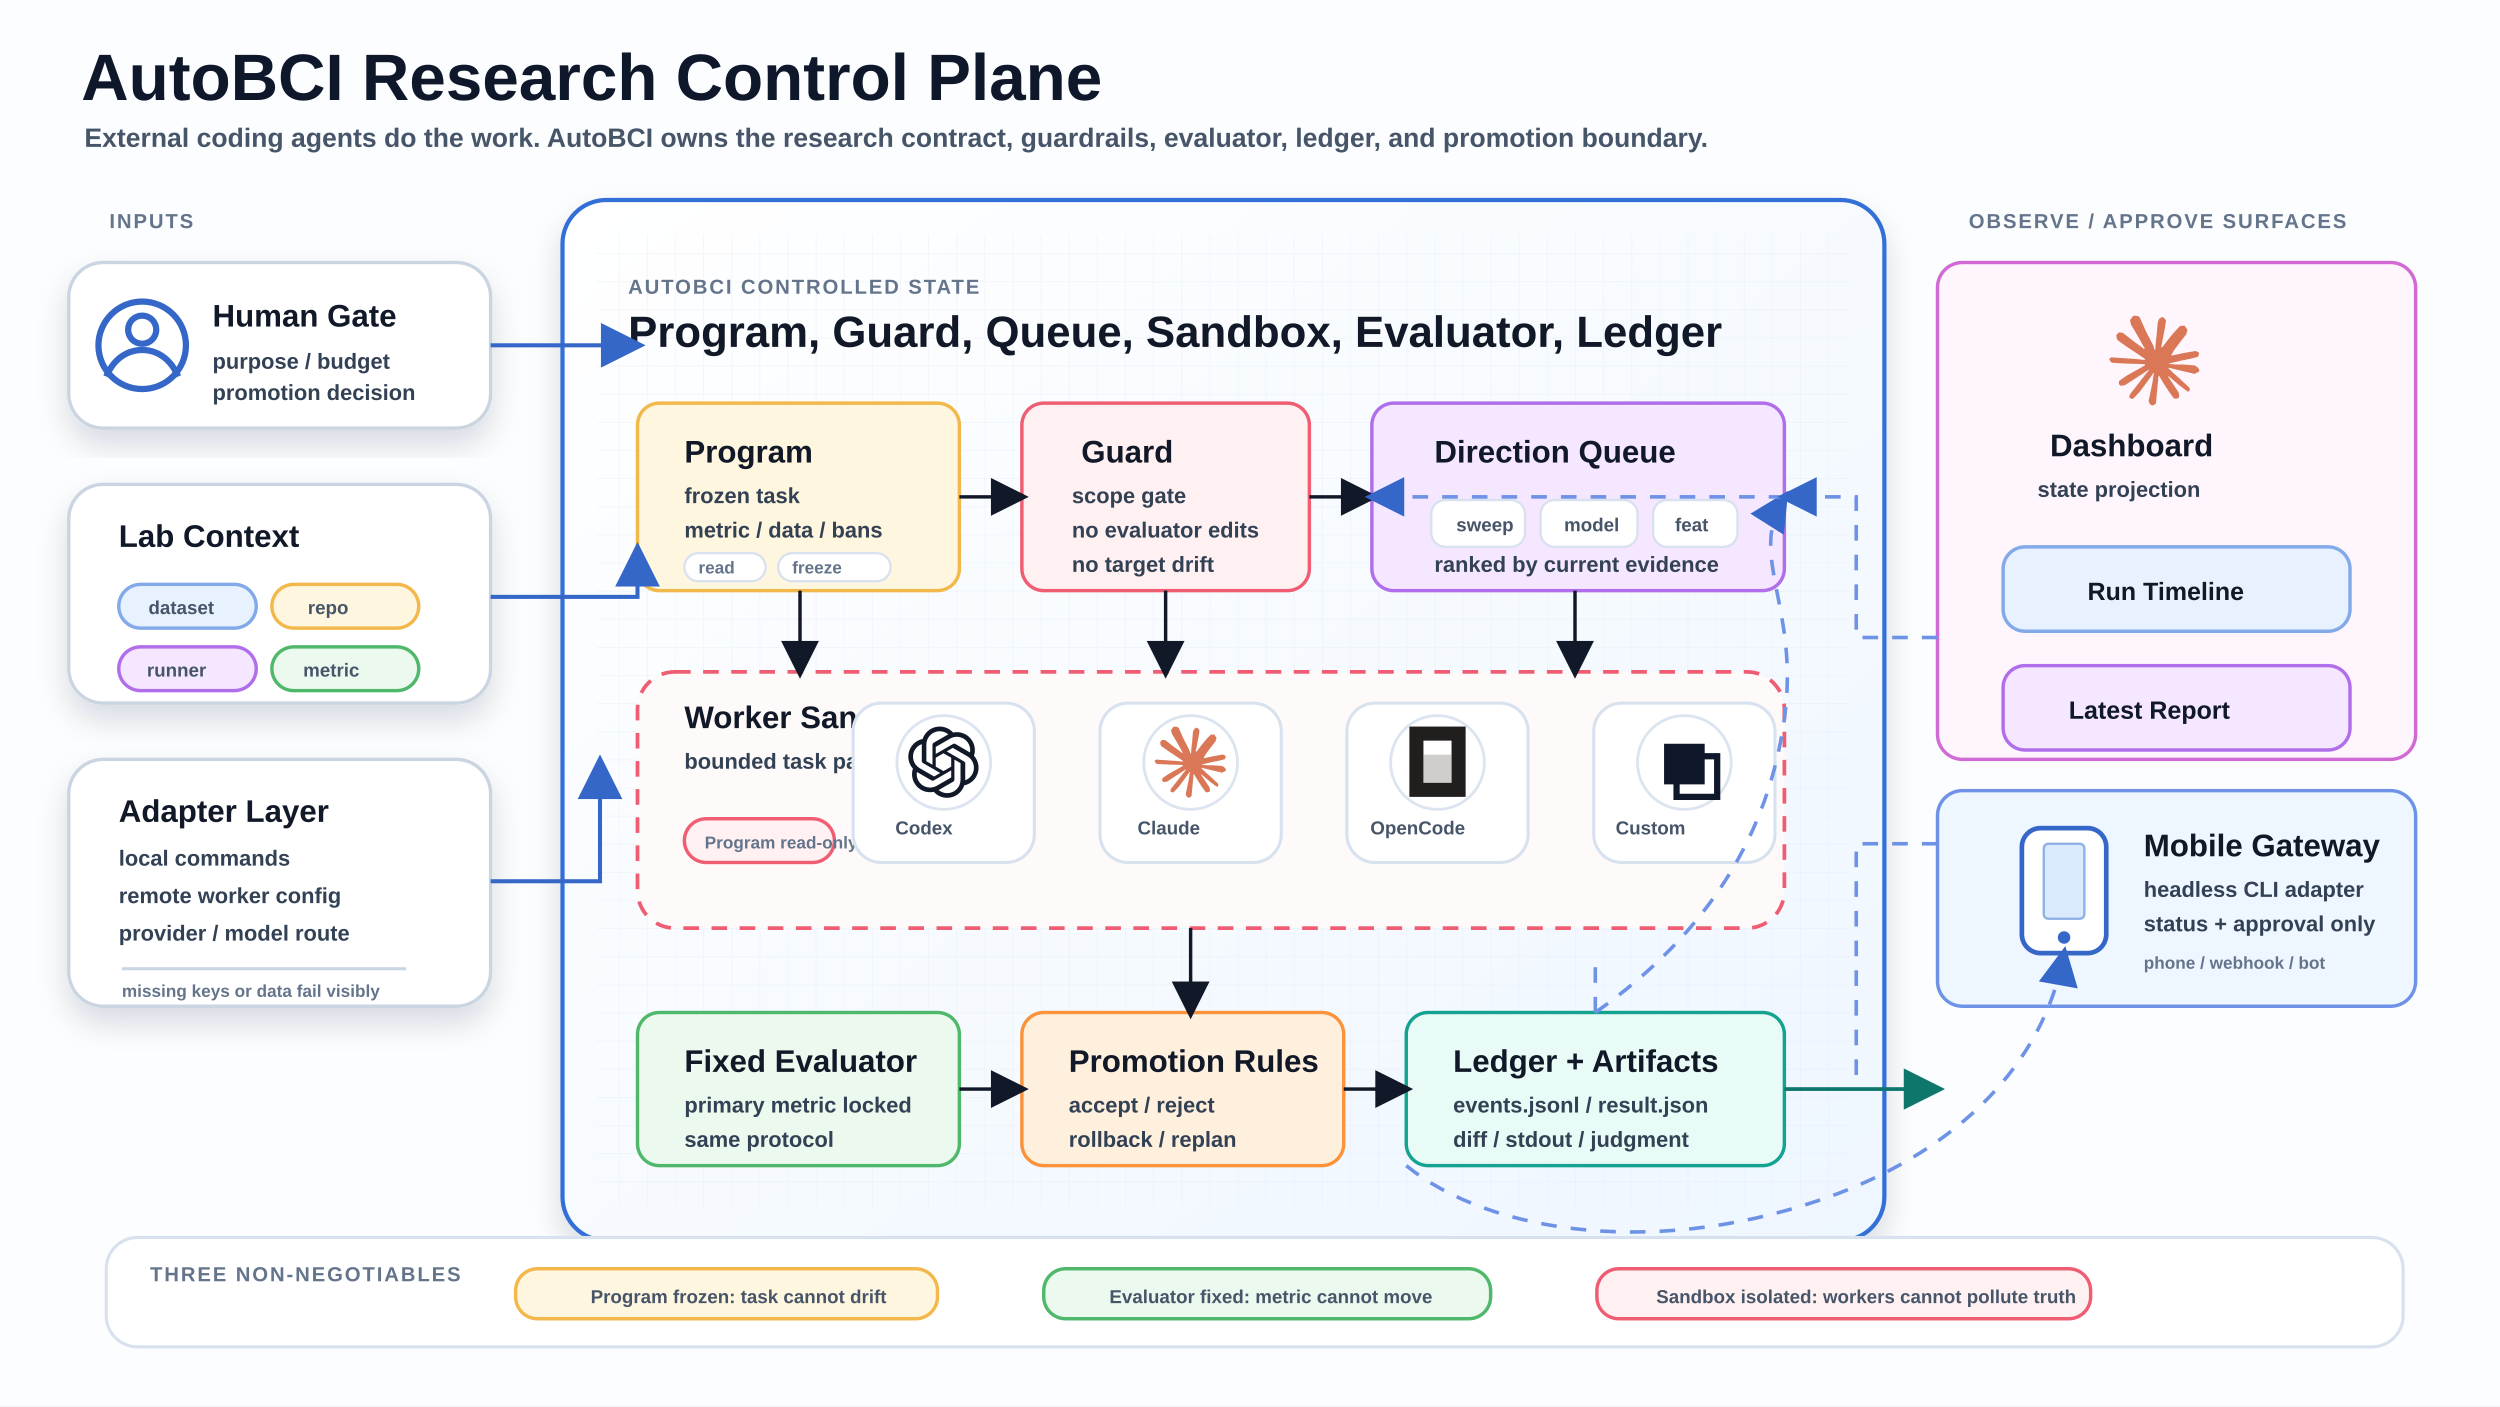
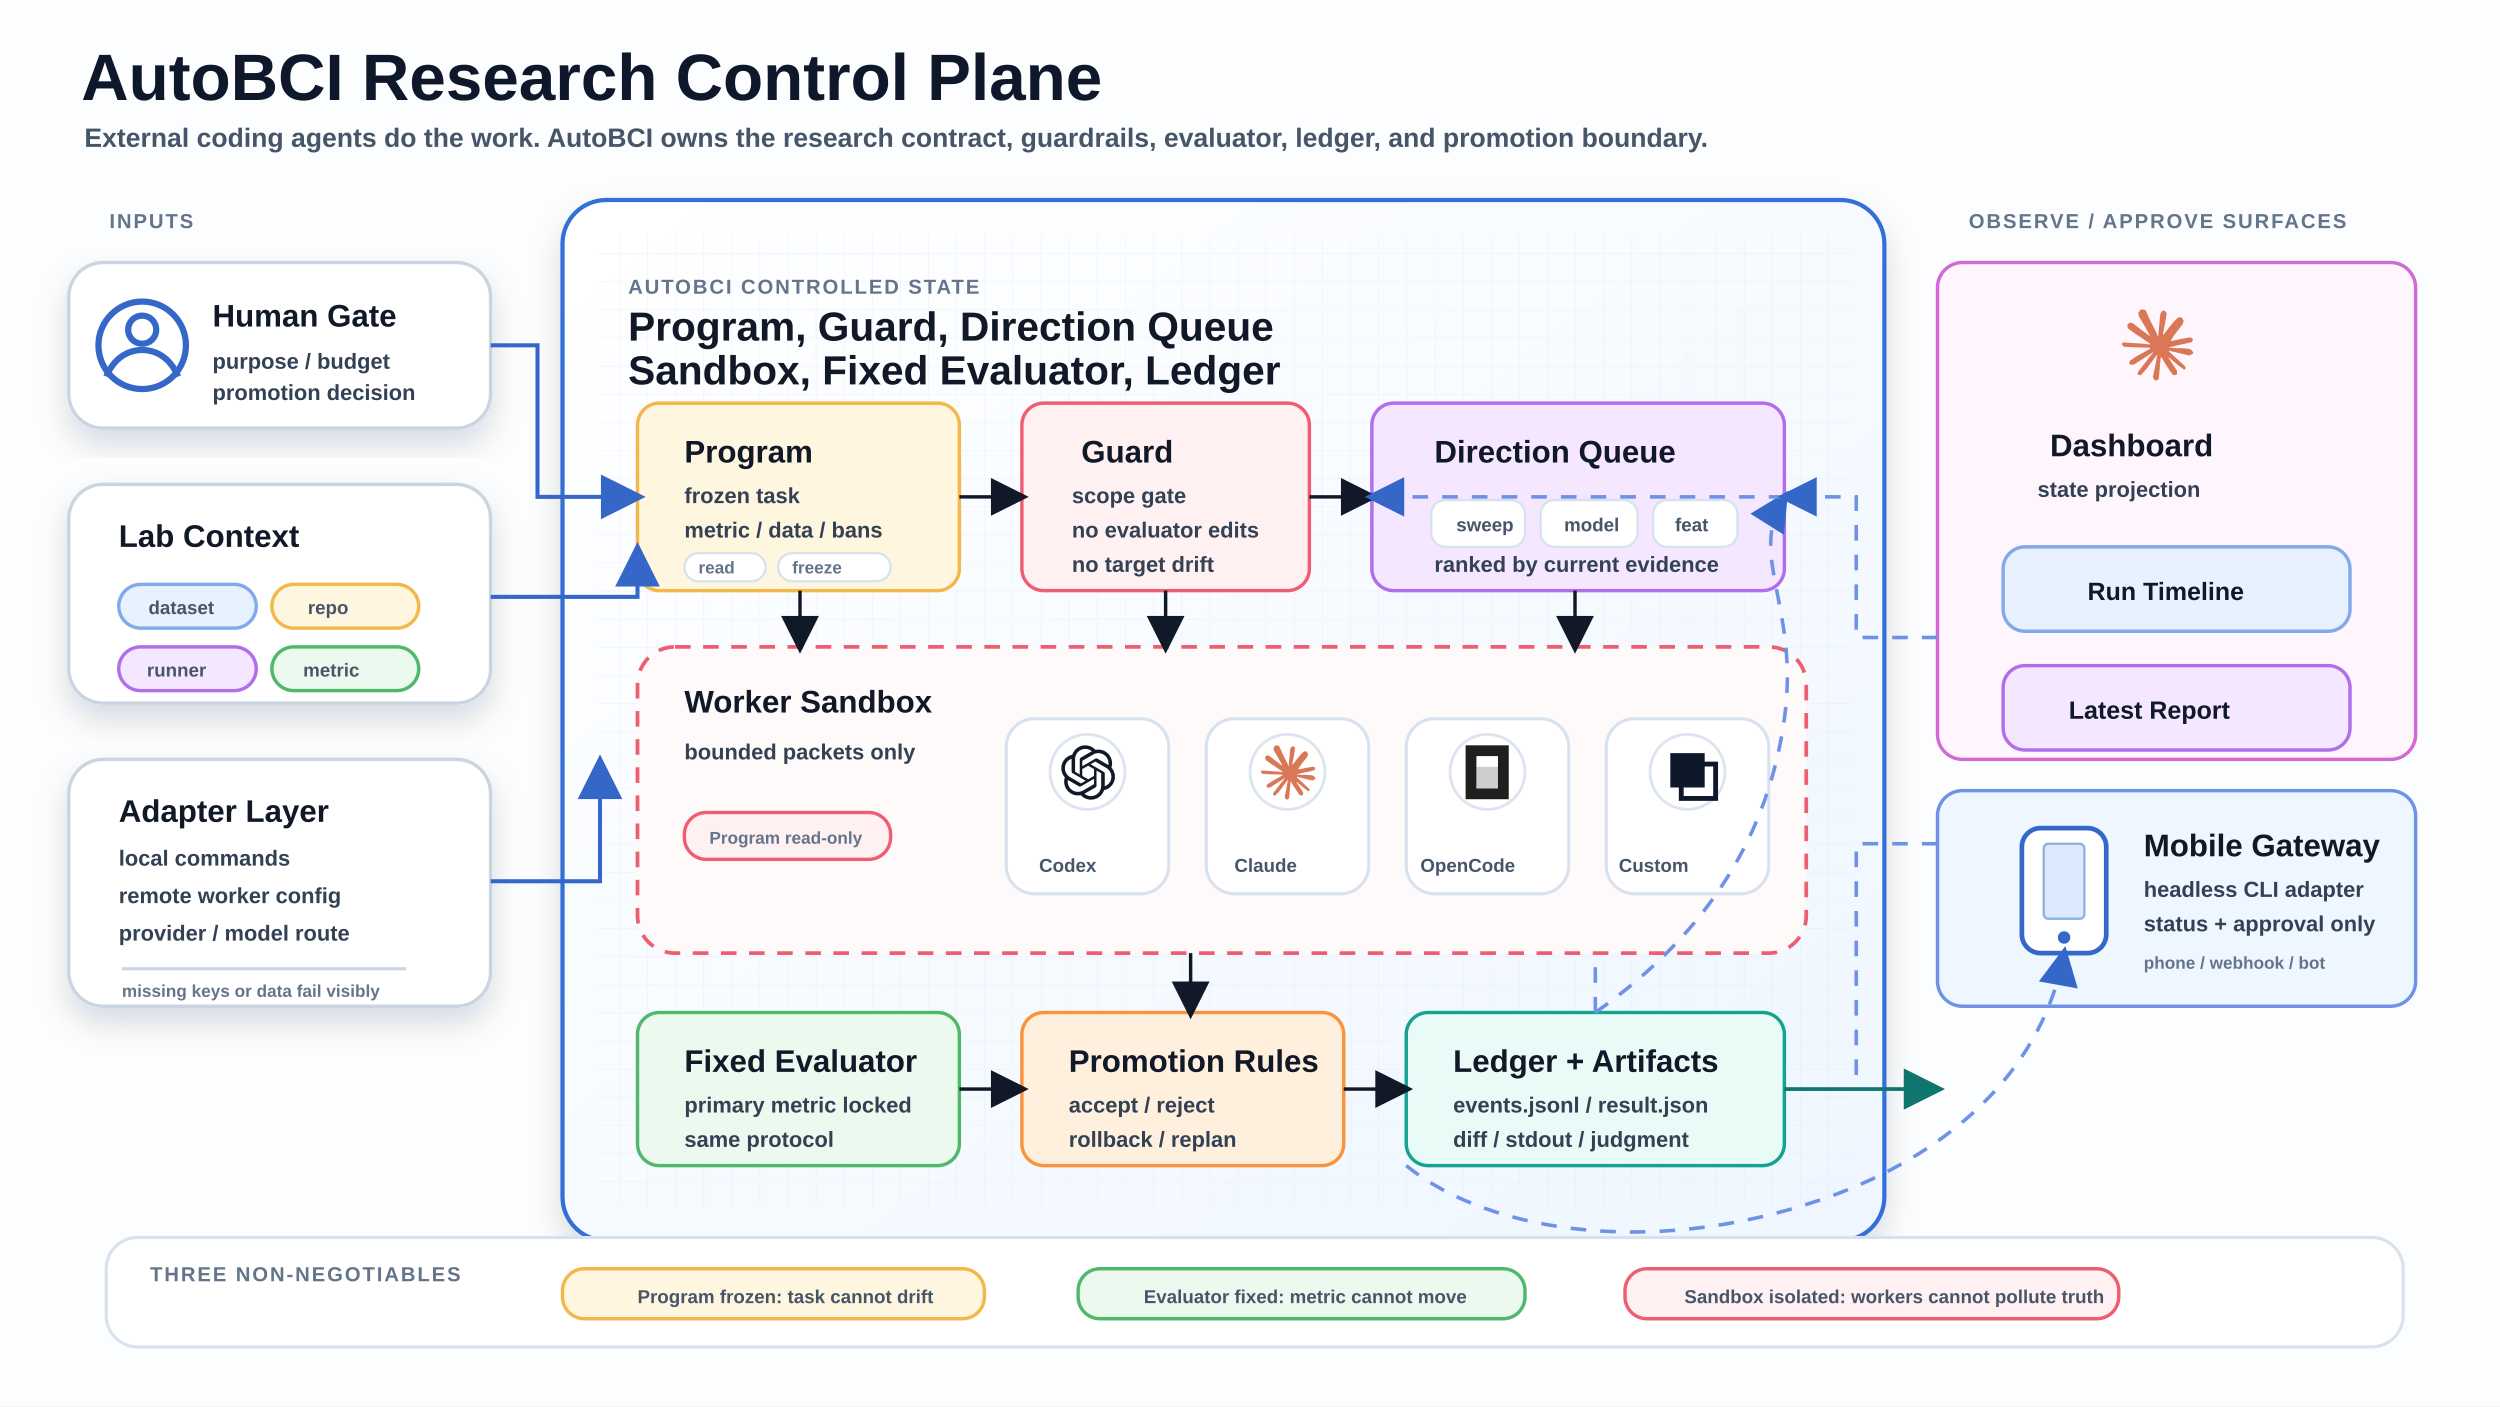
<svg xmlns="http://www.w3.org/2000/svg" width="1600" height="900" viewBox="0 0 1600 900" role="img" aria-labelledby="title desc">
  <defs>
    <pattern id="grid" width="18" height="18" patternUnits="userSpaceOnUse">
      <path d="M18 0H0V18" fill="none" stroke="#e2e8f0" stroke-width="0.7" />
    </pattern>
    <linearGradient id="controlBg" x1="0" y1="0" x2="1" y2="1">
      <stop offset="0%" stop-color="#ffffff" />
      <stop offset="100%" stop-color="#eef6ff" />
    </linearGradient>
    <filter id="shadow" x="-8%" y="-18%" width="116%" height="136%">
      <feDropShadow dx="0" dy="10" stdDeviation="10" flood-color="#0f172a" flood-opacity="0.14" />
    </filter>
    <marker id="arrowBlue" markerWidth="11" markerHeight="11" refX="9" refY="5.5" orient="auto">
      <path d="M0 0L11 5.5L0 11Z" fill="#3467c7" />
    </marker>
    <marker id="arrowDark" markerWidth="11" markerHeight="11" refX="9" refY="5.5" orient="auto">
      <path d="M0 0L11 5.5L0 11Z" fill="#111827" />
    </marker>
    <marker id="arrowTeal" markerWidth="11" markerHeight="11" refX="9" refY="5.5" orient="auto">
      <path d="M0 0L11 5.5L0 11Z" fill="#0f766e" />
    </marker>
    <marker id="arrowPink" markerWidth="11" markerHeight="11" refX="9" refY="5.5" orient="auto">
      <path d="M0 0L11 5.5L0 11Z" fill="#b84bc5" />
    </marker>
    <style>
      .title{font-family:Arial,Helvetica,sans-serif;font-size:42px;font-weight:900;fill:#0f172a}
      .subtitle{font-family:Arial,Helvetica,sans-serif;font-size:17px;font-weight:600;fill:#475569}
      .section{font-family:Arial,Helvetica,sans-serif;font-size:13px;font-weight:900;letter-spacing:1.2px;fill:#64748b}
-       .h1{font-family:Arial,Helvetica,sans-serif;font-size:28px;font-weight:900;fill:#111827}
+       .h1{font-family:Arial,Helvetica,sans-serif;font-size:26px;font-weight:900;fill:#111827}
      .h2{font-family:Arial,Helvetica,sans-serif;font-size:20px;font-weight:850;fill:#111827}
      .h3{font-family:Arial,Helvetica,sans-serif;font-size:16px;font-weight:800;fill:#111827}
      .body{font-family:Arial,Helvetica,sans-serif;font-size:14px;font-weight:600;fill:#334155}
      .small{font-family:Arial,Helvetica,sans-serif;font-size:12px;font-weight:700;fill:#475569}
      .tiny{font-family:Arial,Helvetica,sans-serif;font-size:11px;font-weight:700;fill:#64748b}
      .panel{fill:#ffffff;stroke:#cbd5e1;stroke-width:2.2;rx:22;filter:url(#shadow)}
      .control{fill:url(#controlBg);stroke:#316fd7;stroke-width:2.7;rx:28;filter:url(#shadow)}
      .gridFill{fill:url(#grid)}
      .blue{fill:#e8f2ff;stroke:#82a9e8;stroke-width:2.2;rx:14}
      .gold{fill:#fff6df;stroke:#f2b84b;stroke-width:2.2;rx:14}
      .rose{fill:#fff1f2;stroke:#ef5d72;stroke-width:2.2;rx:14}
      .green{fill:#ecf9ef;stroke:#4fb86b;stroke-width:2.2;rx:14}
      .teal{fill:#e8fbf7;stroke:#14a391;stroke-width:2.2;rx:14}
      .purple{fill:#f4e7ff;stroke:#b16eea;stroke-width:2.2;rx:14}
      .orange{fill:#fff0de;stroke:#fb923c;stroke-width:2.2;rx:14}
      .surface{fill:#fff5fc;stroke:#d16ad4;stroke-width:2.2;rx:16}
      .remoteSurface{fill:#eef6ff;stroke:#6d92e6;stroke-width:2.2;rx:16}
      .worker{fill:#ffffff;stroke:#d8e2ef;stroke-width:2;rx:18}
      .flowBlue{fill:none;stroke:#3467c7;stroke-width:2.6;marker-end:url(#arrowBlue)}
      .flowDark{fill:none;stroke:#111827;stroke-width:2.2;marker-end:url(#arrowDark)}
      .flowTeal{fill:none;stroke:#0f766e;stroke-width:2.4;marker-end:url(#arrowTeal)}
      .flowPink{fill:none;stroke:#b84bc5;stroke-width:2.4;marker-end:url(#arrowPink)}
      .dashBlue{fill:none;stroke:#6d92e6;stroke-width:2.3;stroke-dasharray:10 9;marker-end:url(#arrowBlue)}
      .dashNoArrow{fill:none;stroke:#6d92e6;stroke-width:2.3;stroke-dasharray:10 9}
      .chip{fill:#ffffff;stroke:#d8e2ef;stroke-width:1.5;rx:9}
      .logoRing{fill:#ffffff;stroke:#dbe4ef;stroke-width:1.8}
    </style>
  </defs>
  <rect width="1600" height="900" fill="#fbfdff" />
  <text x="52" y="64" class="title">AutoBCI Research Control Plane</text>
  <text x="54" y="94" class="subtitle">External coding agents do the work. AutoBCI owns the research contract, guardrails, evaluator, ledger, and promotion boundary.</text>
  <text x="70" y="146" class="section">INPUTS</text>
  <rect x="44" y="168" width="270" height="106" class="panel" />
  <circle cx="91" cy="221" r="28" fill="none" stroke="#3467c7" stroke-width="4" />
  <circle cx="91" cy="211" r="9" fill="none" stroke="#3467c7" stroke-width="4" />
  <path d="M68 241C73 229 82 224 91 224C100 224 109 229 114 241" fill="none" stroke="#3467c7" stroke-width="4" />
  <text x="136" y="209" class="h2">Human Gate</text>
  <text x="136" y="236" class="body">purpose / budget</text>
  <text x="136" y="256" class="body">promotion decision</text>
  <rect x="44" y="310" width="270" height="140" class="panel" />
  <text x="76" y="350" class="h2">Lab Context</text>
  <rect x="76" y="374" width="88" height="28" class="blue" />
  <text x="95" y="393" class="small">dataset</text>
  <rect x="174" y="374" width="94" height="28" class="gold" />
  <text x="197" y="393" class="small">repo</text>
  <rect x="76" y="414" width="88" height="28" class="purple" />
  <text x="94" y="433" class="small">runner</text>
  <rect x="174" y="414" width="94" height="28" class="green" />
  <text x="194" y="433" class="small">metric</text>
  <rect x="44" y="486" width="270" height="158" class="panel" />
  <text x="76" y="526" class="h2">Adapter Layer</text>
  <text x="76" y="554" class="body">local commands</text>
  <text x="76" y="578" class="body">remote worker config</text>
  <text x="76" y="602" class="body">provider / model route</text>
  <path d="M78 620H260" stroke="#cbd5e1" stroke-width="2" />
  <text x="78" y="638" class="tiny">missing keys or data fail visibly</text>
  <rect x="360" y="128" width="846" height="666" class="control" />
  <rect x="382" y="150" width="802" height="622" class="gridFill" opacity=".55" />
  <text x="402" y="188" class="section">AUTOBCI CONTROLLED STATE</text>
-   <text x="402" y="222" class="h1">Program, Guard, Queue, Sandbox, Evaluator, Ledger</text>
+   <text x="402" y="218" class="h1">Program, Guard, Direction Queue</text>
+   <text x="402" y="246" class="h1">Sandbox, Fixed Evaluator, Ledger</text>
  <rect x="408" y="258" width="206" height="120" class="gold" />
  <text x="438" y="296" class="h2">Program</text>
  <text x="438" y="322" class="body">frozen task</text>
  <text x="438" y="344" class="body">metric / data / bans</text>
  <rect x="438" y="354" width="52" height="18" class="chip" />
  <text x="447" y="367" class="tiny">read</text>
  <rect x="498" y="354" width="72" height="18" class="chip" />
  <text x="507" y="367" class="tiny">freeze</text>
  <rect x="654" y="258" width="184" height="120" class="rose" />
  <text x="692" y="296" class="h2">Guard</text>
  <text x="686" y="322" class="body">scope gate</text>
  <text x="686" y="344" class="body">no evaluator edits</text>
  <text x="686" y="366" class="body">no target drift</text>
  <rect x="878" y="258" width="264" height="120" class="purple" />
  <text x="918" y="296" class="h2">Direction Queue</text>
  <rect x="916" y="320" width="60" height="30" class="chip" />
  <text x="932" y="340" class="small">sweep</text>
  <rect x="986" y="320" width="62" height="30" class="chip" />
  <text x="1001" y="340" class="small">model</text>
  <rect x="1058" y="320" width="54" height="30" class="chip" />
  <text x="1072" y="340" class="small">feat</text>
  <text x="918" y="366" class="body">ranked by current evidence</text>
-   <path d="M314 221H408" class="flowBlue" />
+   <path d="M314 221H344V318H408" class="flowBlue" />
  <path d="M614 318H654" class="flowDark" />
  <path d="M838 318H878" class="flowDark" />
  <path d="M314 382H408V352" class="flowBlue" />
  <path d="M314 564H384V488" class="flowBlue" />
-   <rect x="408" y="430" width="734" height="164" fill="#fffafa" stroke="#ef5d72" stroke-width="2.4" stroke-dasharray="10 8" rx="24" />
-   <text x="438" y="466" class="h2">Worker Sandbox Bus</text>
-   <text x="438" y="492" class="body">bounded task packets only</text>
-   <rect x="438" y="524" width="96" height="28" class="rose" />
-   <text x="451" y="543" class="tiny">Program read-only</text>
-   <g transform="translate(604 500)">
-     <rect x="-58" y="-50" width="116" height="102" class="worker" />
-     <circle cx="0" cy="-12" r="30" class="logoRing" />
-     <g transform="translate(-23 -35) scale(1.9)">
+   <rect x="408" y="414" width="748" height="196" fill="#fffafa" stroke="#ef5d72" stroke-width="2.4" stroke-dasharray="10 8" rx="24" />
+   <text x="438" y="456" class="h2">Worker Sandbox</text>
+   <text x="438" y="486" class="body">bounded packets only</text>
+   <rect x="438" y="520" width="132" height="30" class="rose" />
+   <text x="454" y="540" class="tiny">Program read-only</text>
+   <g transform="translate(696 516)">
+     <rect x="-52" y="-56" width="104" height="112" class="worker" />
+     <circle cx="0" cy="-22" r="24" class="logoRing" />
+     <g transform="translate(-17 -39) scale(1.45)">
      <path fill="#111827" d="M22.282 9.821a5.985 5.985 0 0 0-.516-4.911 6.046 6.046 0 0 0-6.51-2.9A6.065 6.065 0 0 0 4.981 4.182a5.985 5.985 0 0 0-3.998 2.9 6.046 6.046 0 0 0 .743 7.097 5.98 5.98 0 0 0 .511 4.911 6.051 6.051 0 0 0 6.515 2.9A5.985 5.985 0 0 0 13.26 24a6.056 6.056 0 0 0 5.772-4.206 5.989 5.989 0 0 0 3.998-2.9 6.056 6.056 0 0 0-.748-7.073zm-9.022 12.608a4.476 4.476 0 0 1-2.876-1.041l.142-.08 4.778-2.758a.795.795 0 0 0 .393-.681v-6.737l2.02 1.169a.071.071 0 0 1 .038.052v5.583a4.504 4.504 0 0 1-4.495 4.494zm-9.661-4.125a4.471 4.471 0 0 1-.535-3.014l.142.085 4.783 2.758a.771.771 0 0 0 .781 0l5.843-3.369v2.332a.08.08 0 0 1-.033.061L9.74 19.95a4.499 4.499 0 0 1-6.141-1.646zM2.341 7.896a4.485 4.485 0 0 1 2.365-1.973V11.6a.766.766 0 0 0 .388.676l5.814 3.354-2.02 1.169a.076.076 0 0 1-.071 0l-4.83-2.787A4.504 4.504 0 0 1 2.341 7.872zm16.596 3.856L13.104 8.364 15.119 7.2a.076.076 0 0 1 .071 0l4.83 2.791a4.494 4.494 0 0 1-.676 8.104v-5.677a.79.79 0 0 0-.407-.667zm2.011-3.023l-.142-.085-4.774-2.782a.776.776 0 0 0-.785 0L9.409 9.23V6.897a.066.066 0 0 1 .028-.061l4.83-2.787a4.499 4.499 0 0 1 6.68 4.66zM8.306 12.863l-2.02-1.164a.08.08 0 0 1-.038-.057V6.074a4.499 4.499 0 0 1 7.376-3.454l-.142.081L8.704 5.459a.795.795 0 0 0-.393.681zm1.098-2.365l2.602-1.5 2.607 1.5v2.999l-2.597 1.5-2.607-1.5Z" />
    </g>
-     <text x="-31" y="34" class="small">Codex</text>
-   </g>
-   <g transform="translate(762 500)">
-     <rect x="-58" y="-50" width="116" height="102" class="worker" />
-     <circle cx="0" cy="-12" r="30" class="logoRing" />
-     <g transform="translate(-23 -35) scale(1.9)">
+     <text x="-31" y="42" class="small">Codex</text>
+   </g>
+   <g transform="translate(824 516)">
+     <rect x="-52" y="-56" width="104" height="112" class="worker" />
+     <circle cx="0" cy="-22" r="24" class="logoRing" />
+     <g transform="translate(-17 -39) scale(1.45)">
      <path fill="#D97757" d="M4.709 15.955l4.72-2.647.08-.23-.08-.128H9.2l-.79-.048-2.698-.073-2.339-.097-2.266-.122-.571-.121L0 11.784l.055-.352.48-.321.686.06 1.52.103 2.278.158 1.652.097 2.449.255h.389l.055-.157-.134-.098-.103-.097-2.358-1.596-2.552-1.688-1.336-.972-.724-.491-.364-.462-.158-1.008.656-.722.881.06.225.061.893.686 1.908 1.476 2.491 1.833.365.304.145-.103.019-.073-.164-.274-1.355-2.446-1.446-2.49-.644-1.032-.17-.619a2.97 2.97 0 0 1-.104-.729L6.283.134 6.696 0l.996.134.42.364.62 1.414 1.002 2.229 1.555 3.03.456.898.243.832.091.255h.158V9.01l.128-1.706.237-2.095.23-2.695.08-.76.376-.91.747-.492.584.28.48.685-.067.444-.286 1.851-.559 2.903-.364 1.942h.212l.243-.242.985-1.306 1.652-2.064.73-.82.85-.904.547-.431h1.033l.76 1.129-.34 1.166-1.064 1.347-.881 1.142-1.264 1.7-.79 1.36.073.11.188-.02 2.856-.606 1.543-.28 1.841-.315.833.388.091.395-.328.807-1.969.486-2.309.462-3.439.813-.042.03.049.061 1.549.146.662.036h1.622l3.02.225.79.522.474.638-.079.485-1.215.62-1.64-.389-3.829-.91-1.312-.329h-.182v.11l1.093 1.068 2.006 1.81 2.509 2.33.127.578-.322.455-.34-.049-2.205-1.657-.851-.747-1.926-1.62h-.128v.17l.444.649 2.345 3.521.122 1.08-.17.353-.608.213-.668-.122-1.374-1.925-1.415-2.167-1.143-1.943-.14.08-.674 7.254-.316.37-.729.28-.607-.461-.322-.747.322-1.476.389-1.924.315-1.53.286-1.9.17-.632-.012-.042-.14.018-1.434 1.967-2.18 2.945-1.726 1.845-.414.164-.717-.37.067-.662.401-.589 2.388-3.036 1.44-1.882.93-1.086-.006-.158h-.055L4.132 18.56l-1.13.146-.487-.456.061-.746.231-.243 1.908-1.312-.006.006z" />
    </g>
-     <text x="-34" y="34" class="small">Claude</text>
-   </g>
-   <g transform="translate(920 500)">
-     <rect x="-58" y="-50" width="116" height="102" class="worker" />
-     <circle cx="0" cy="-12" r="30" class="logoRing" />
-     <g transform="translate(-18 -35) scale(.15)">
+     <text x="-34" y="42" class="small">Claude</text>
+   </g>
+   <g transform="translate(952 516)">
+     <rect x="-52" y="-56" width="104" height="112" class="worker" />
+     <circle cx="0" cy="-22" r="24" class="logoRing" />
+     <g transform="translate(-14 -39) scale(.115)">
      <path d="M180 240H60V120H180V240Z" fill="#CFCECD" />
      <path d="M180 60H60V240H180V60ZM240 300H0V0H240V300Z" fill="#211E1E" />
    </g>
-     <text x="-43" y="34" class="small">OpenCode</text>
-   </g>
-   <g transform="translate(1078 500)">
-     <rect x="-58" y="-50" width="116" height="102" class="worker" />
-     <circle cx="0" cy="-12" r="30" class="logoRing" />
-     <path d="M-13 -24H13V2H-13Z" fill="#0f172a" />
-     <path d="M-5 -16H21V10H-5Z" fill="none" stroke="#0f172a" stroke-width="4" />
-     <text x="-44" y="34" class="small">Custom</text>
-   </g>
-   <path d="M1008 378V430" class="flowDark" />
-   <path d="M512 378V430" class="flowDark" />
-   <path d="M746 378V430" class="flowDark" />
+     <text x="-43" y="42" class="small">OpenCode</text>
+   </g>
+   <g transform="translate(1080 516)">
+     <rect x="-52" y="-56" width="104" height="112" class="worker" />
+     <circle cx="0" cy="-22" r="24" class="logoRing" />
+     <path d="M-11 -34H11V-12H-11Z" fill="#0f172a" />
+     <path d="M-4 -27H18V-5H-4Z" fill="none" stroke="#0f172a" stroke-width="3.1" />
+     <text x="-44" y="42" class="small">Custom</text>
+   </g>
+   <path d="M1008 378V414" class="flowDark" />
+   <path d="M512 378V414" class="flowDark" />
+   <path d="M746 378V414" class="flowDark" />
  <rect x="408" y="648" width="206" height="98" class="green" />
  <text x="438" y="686" class="h2">Fixed Evaluator</text>
  <text x="438" y="712" class="body">primary metric locked</text>
  <text x="438" y="734" class="body">same protocol</text>
  <rect x="654" y="648" width="206" height="98" class="orange" />
  <text x="684" y="686" class="h2">Promotion Rules</text>
  <text x="684" y="712" class="body">accept / reject</text>
  <text x="684" y="734" class="body">rollback / replan</text>
  <rect x="900" y="648" width="242" height="98" class="teal" />
  <text x="930" y="686" class="h2">Ledger + Artifacts</text>
  <text x="930" y="712" class="body">events.jsonl / result.json</text>
  <text x="930" y="734" class="body">diff / stdout / judgment</text>
-   <path d="M762 594V648" class="flowDark" />
+   <path d="M762 610V648" class="flowDark" />
  <path d="M614 697H654" class="flowDark" />
  <path d="M860 697H900" class="flowDark" />
  <path d="M1021 648V610C1021 610 1021 610 1021 610H1021" class="dashNoArrow" />
  <path d="M1021 648C1095 596 1132 532 1142 460C1152 388 1118 356 1142 318" class="dashBlue" />
  <path d="M1142 318H878" class="dashBlue" />
  <text x="1260" y="146" class="section">OBSERVE / APPROVE SURFACES</text>
  <rect x="1240" y="168" width="306" height="318" class="surface" />
-   <g transform="translate(1350 202) scale(2.4)">
+   <g transform="translate(1358 198) scale(1.9)">
    <path fill="#D97757" d="M4.709 15.955l4.72-2.647.08-.23-.08-.128H9.2l-.79-.048-2.698-.073-2.339-.097-2.266-.122-.571-.121L0 11.784l.055-.352.48-.321.686.06 1.52.103 2.278.158 1.652.097 2.449.255h.389l.055-.157-.134-.098-.103-.097-2.358-1.596-2.552-1.688-1.336-.972-.724-.491-.364-.462-.158-1.008.656-.722.881.06.225.061.893.686 1.908 1.476 2.491 1.833.365.304.145-.103.019-.073-.164-.274-1.355-2.446-1.446-2.49-.644-1.032-.17-.619a2.97 2.97 0 0 1-.104-.729L6.283.134 6.696 0l.996.134.42.364.62 1.414 1.002 2.229 1.555 3.03.456.898.243.832.091.255h.158V9.01l.128-1.706.237-2.095.23-2.695.08-.76.376-.91.747-.492.584.28.48.685-.067.444-.286 1.851-.559 2.903-.364 1.942h.212l.243-.242.985-1.306 1.652-2.064.73-.82.85-.904.547-.431h1.033l.76 1.129-.34 1.166-1.064 1.347-.881 1.142-1.264 1.7-.79 1.36.073.11.188-.02 2.856-.606 1.543-.28 1.841-.315.833.388.091.395-.328.807-1.969.486-2.309.462-3.439.813-.042.03.049.061 1.549.146.662.036h1.622l3.02.225.79.522.474.638-.079.485-1.215.62-1.64-.389-3.829-.91-1.312-.329h-.182v.11l1.093 1.068 2.006 1.81 2.509 2.33.127.578-.322.455-.34-.049-2.205-1.657-.851-.747-1.926-1.62h-.128v.17l.444.649 2.345 3.521.122 1.08-.17.353-.608.213-.668-.122-1.374-1.925-1.415-2.167-1.143-1.943-.14.08-.674 7.254-.316.37-.729.28-.607-.461-.322-.747.322-1.476.389-1.924.315-1.53.286-1.9.17-.632-.012-.042-.14.018-1.434 1.967-2.18 2.945-1.726 1.845-.414.164-.717-.37.067-.662.401-.589 2.388-3.036 1.44-1.882.93-1.086-.006-.158h-.055L4.132 18.56l-1.13.146-.487-.456.061-.746.231-.243 1.908-1.312-.006.006z" />
  </g>
  <text x="1312" y="292" class="h2">Dashboard</text>
  <text x="1304" y="318" class="body">state projection</text>
  <rect x="1282" y="350" width="222" height="54" class="blue" />
  <text x="1336" y="384" class="h3">Run Timeline</text>
  <rect x="1282" y="426" width="222" height="54" class="purple" />
  <text x="1324" y="460" class="h3">Latest Report</text>
  <rect x="1240" y="506" width="306" height="138" class="remoteSurface" />
  <rect x="1294" y="530" width="54" height="80" fill="#ffffff" stroke="#3467c7" stroke-width="3" rx="12" />
  <rect x="1308" y="540" width="26" height="48" fill="#dbeafe" stroke="#8db1e5" stroke-width="1.5" rx="3" />
  <circle cx="1321" cy="600" r="4" fill="#3467c7" />
  <text x="1372" y="548" class="h2">Mobile Gateway</text>
  <text x="1372" y="574" class="body">headless CLI adapter</text>
  <text x="1372" y="596" class="body">status + approval only</text>
  <text x="1372" y="620" class="tiny">phone / webhook / bot</text>
  <path d="M1142 697H1240" class="flowTeal" />
  <path d="M1240 540H1188V697" class="dashNoArrow" />
  <path d="M1240 408H1188V318H1142" class="dashBlue" />
  <path d="M900 746C954 790 1064 806 1176 764C1252 735 1308 682 1321 610" class="dashBlue" />
  <rect x="68" y="792" width="1470" height="70" fill="#ffffff" stroke="#d8e2ef" stroke-width="2" rx="20" />
  <text x="96" y="820" class="section">THREE NON-NEGOTIABLES</text>
-   <rect x="330" y="812" width="270" height="32" class="gold" />
-   <text x="378" y="834" class="small">Program frozen: task cannot drift</text>
-   <rect x="668" y="812" width="286" height="32" class="green" />
-   <text x="710" y="834" class="small">Evaluator fixed: metric cannot move</text>
-   <rect x="1022" y="812" width="316" height="32" class="rose" />
-   <text x="1060" y="834" class="small">Sandbox isolated: workers cannot pollute truth</text>
+   <rect x="360" y="812" width="270" height="32" class="gold" />
+   <text x="408" y="834" class="small">Program frozen: task cannot drift</text>
+   <rect x="690" y="812" width="286" height="32" class="green" />
+   <text x="732" y="834" class="small">Evaluator fixed: metric cannot move</text>
+   <rect x="1040" y="812" width="316" height="32" class="rose" />
+   <text x="1078" y="834" class="small">Sandbox isolated: workers cannot pollute truth</text>
</svg>
